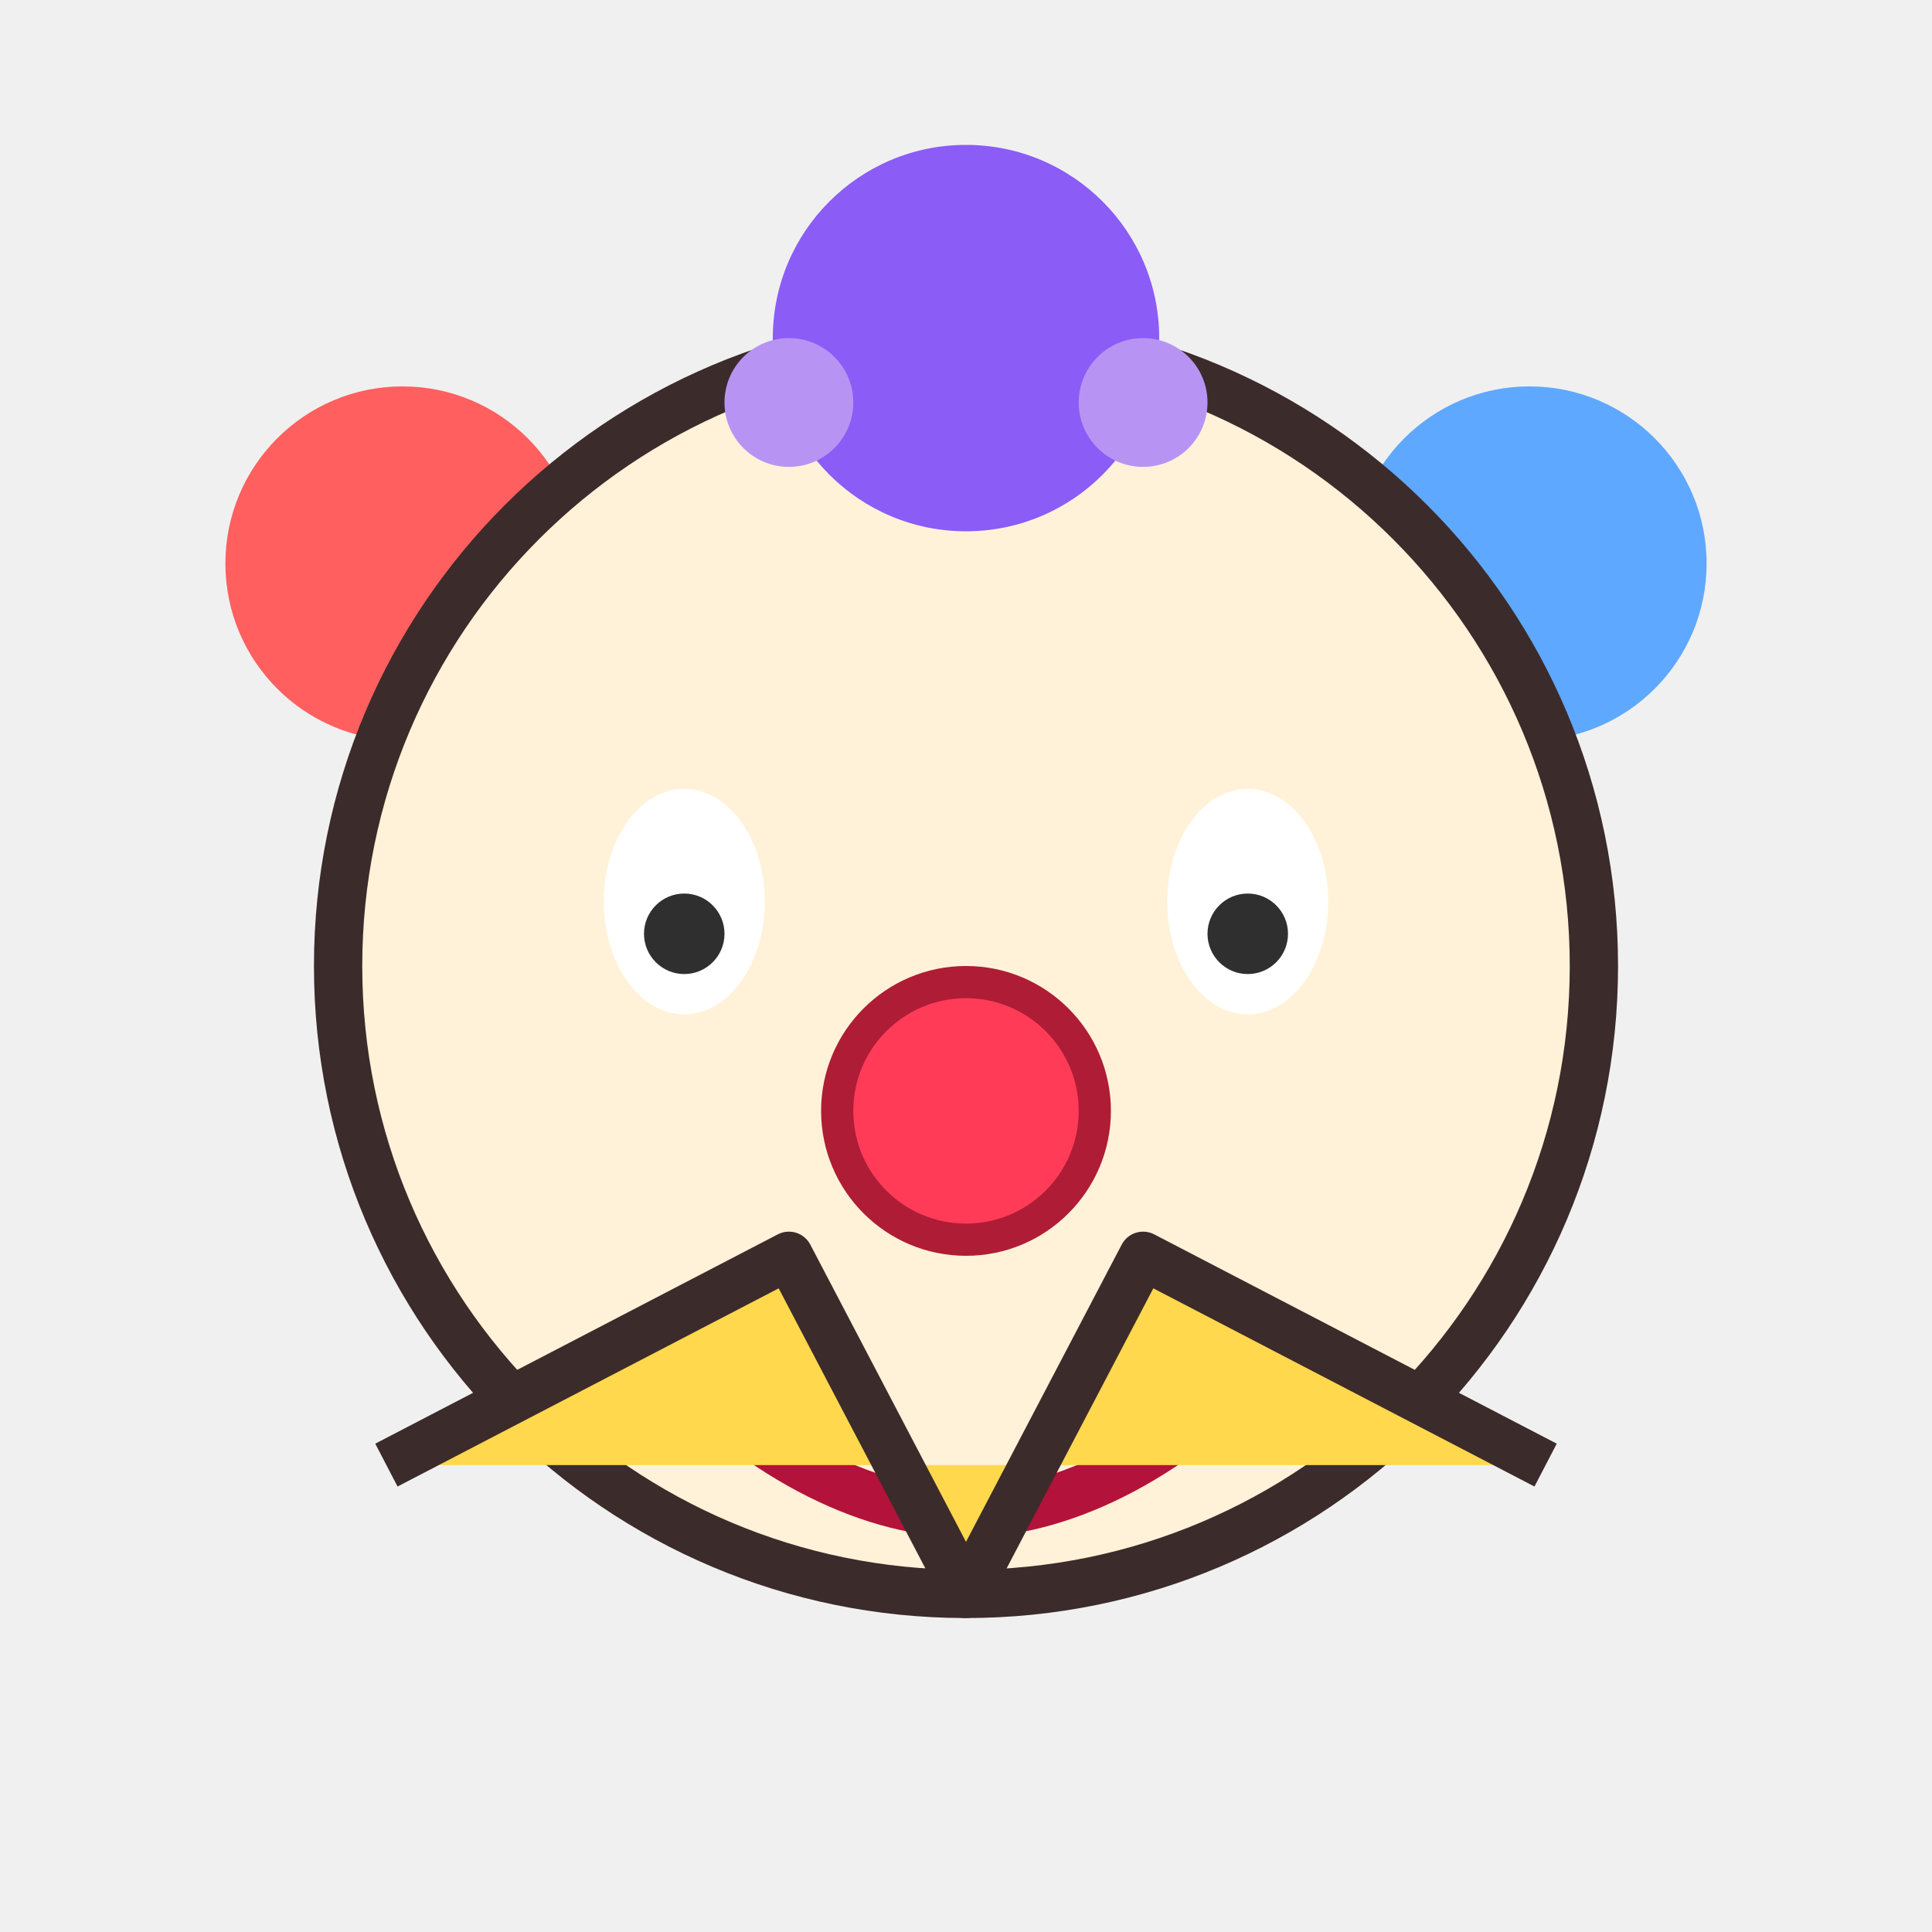
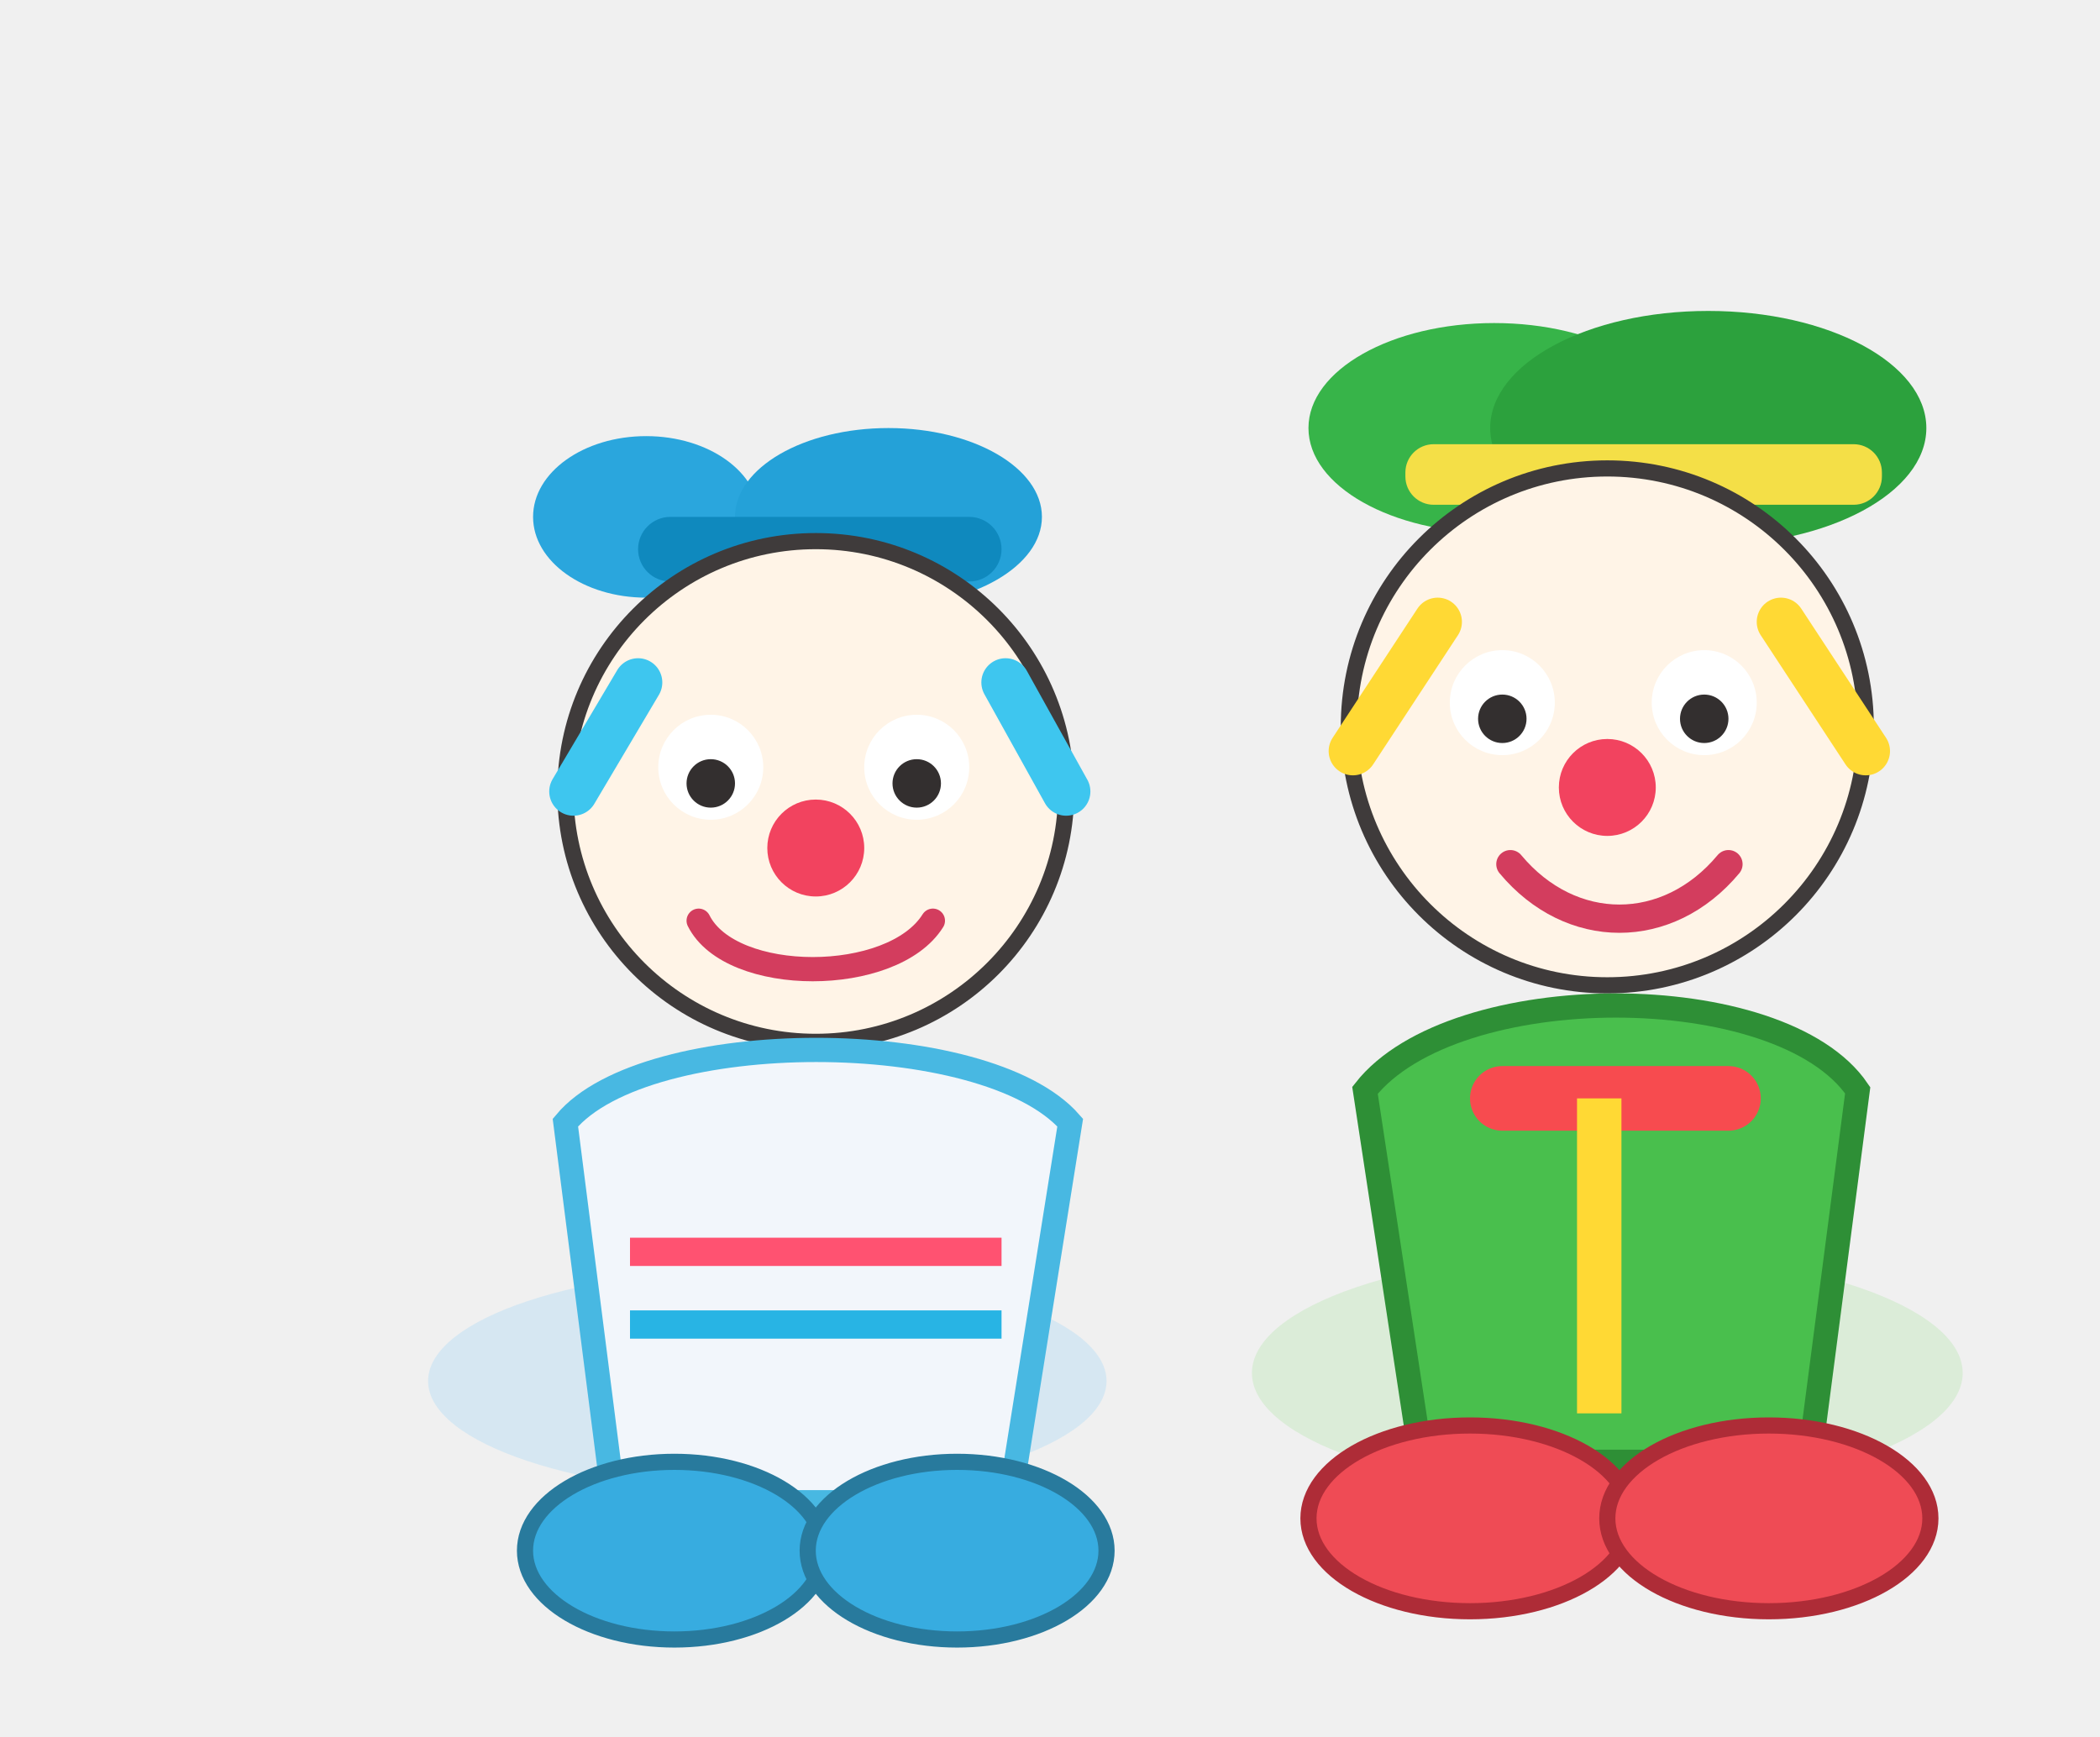
- <svg xmlns="http://www.w3.org/2000/svg" width="240" height="240" viewBox="0 0 240 240" fill="none">
-   <circle cx="50" cy="70" r="22" fill="#FF5F5F" />
-   <circle cx="190" cy="70" r="22" fill="#5FA8FF" />
-   <circle cx="120" cy="120" r="78" fill="#FFF2D8" stroke="#3C2B2B" stroke-width="6" />
-   <ellipse cx="85" cy="112" rx="10" ry="14" fill="#FFFFFF" />
-   <ellipse cx="155" cy="112" rx="10" ry="14" fill="#FFFFFF" />
-   <circle cx="85" cy="116" r="5" fill="#2F2F2F" />
-   <circle cx="155" cy="116" r="5" fill="#2F2F2F" />
-   <circle cx="120" cy="138" r="16" fill="#FF3B58" stroke="#AF1C35" stroke-width="4" />
-   <path d="M82 168C95 182 109 188 120 188C131 188 145 182 158 168" stroke="#B3123B" stroke-width="6" stroke-linecap="round" />
-   <path d="M48 182L98 156L120 198L142 156L192 182" fill="#FFD84D" stroke="#3C2B2B" stroke-width="6" stroke-linejoin="round" />
-   <circle cx="120" cy="42" r="24" fill="#8B5CF6" />
-   <circle cx="98" cy="50" r="8" fill="#B794F4" />
-   <circle cx="142" cy="50" r="8" fill="#B794F4" />
+ <svg xmlns="http://www.w3.org/2000/svg" width="520" height="430" viewBox="0 0 520 430" fill="none">
+   <rect width="520" height="430" fill="transparent" />
+   <g transform="translate(70 58)">
+     <ellipse cx="120" cy="284" rx="84" ry="28" fill="#a7d8f5" opacity="0.35" />
+     <ellipse cx="90" cy="70" rx="28" ry="20" fill="#2aa6dd" />
+     <ellipse cx="150" cy="70" rx="38" ry="22" fill="#24a1d8" />
+     <rect x="88" y="70" width="90" height="16" rx="8" fill="#0f89be" />
+     <circle cx="132" cy="138" r="62" fill="#fff4e7" stroke="#3f3b3b" stroke-width="4" />
+     <circle cx="106" cy="132" r="13" fill="#fff" />
+     <circle cx="157" cy="132" r="13" fill="#fff" />
+     <circle cx="106" cy="136" r="6" fill="#332f2f" />
+     <circle cx="157" cy="136" r="6" fill="#332f2f" />
+     <circle cx="132" cy="152" r="12" fill="#f2435f" />
+     <path d="M103 170C111 186 151 186 161 170" stroke="#d33d5e" stroke-width="6" stroke-linecap="round" />
+     <path d="M88 111L72 138" stroke="#3ec6ef" stroke-width="12" stroke-linecap="round" />
+     <path d="M179 111L194 138" stroke="#3ec6ef" stroke-width="12" stroke-linecap="round" />
+     <path d="M70 220C90 196 174 196 195 220L180 314H82L70 220Z" fill="#f2f6fb" stroke="#48b8e2" stroke-width="6" />
+     <path d="M86 252H178" stroke="#ff5271" stroke-width="7" />
+     <path d="M86 270H178" stroke="#28b4e4" stroke-width="7" />
+     <ellipse cx="97" cy="326" rx="37" ry="22" fill="#37ace0" stroke="#287a9d" stroke-width="4" />
+     <ellipse cx="167" cy="326" rx="37" ry="22" fill="#37ace0" stroke="#287a9d" stroke-width="4" />
+   </g>
+   <g transform="translate(252 44)">
+     <ellipse cx="146" cy="296" rx="88" ry="30" fill="#b4e4ac" opacity="0.35" />
+     <ellipse cx="118" cy="62" rx="46" ry="26" fill="#37b449" />
+     <ellipse cx="171" cy="62" rx="54" ry="29" fill="#2ca13d" />
+     <rect x="96" y="66" width="118" height="15" rx="7" fill="#f4df47" />
+     <circle cx="146" cy="136" r="64" fill="#fff4e7" stroke="#3f3b3b" stroke-width="4" />
+     <circle cx="120" cy="130" r="13" fill="#fff" />
+     <circle cx="170" cy="130" r="13" fill="#fff" />
+     <circle cx="120" cy="134" r="6" fill="#332f2f" />
+     <circle cx="170" cy="134" r="6" fill="#332f2f" />
+     <circle cx="146" cy="151" r="12" fill="#f2435f" />
+     <path d="M122 170C137 188 161 188 176 170" stroke="#d33d5e" stroke-width="7" stroke-linecap="round" />
+     <path d="M104 110L83 142" stroke="#ffd934" stroke-width="12" stroke-linecap="round" />
+     <path d="M189 110L210 142" stroke="#ffd934" stroke-width="12" stroke-linecap="round" />
+     <path d="M86 226C108 198 189 198 208 226L196 318H100L86 226Z" fill="#49bf4d" stroke="#2e8f36" stroke-width="6" />
+     <path d="M120 228H176" stroke="#f74b4f" stroke-width="16" stroke-linecap="round" />
+     <path d="M144 228V306" stroke="#ffd934" stroke-width="11" />
+     <ellipse cx="112" cy="332" rx="40" ry="23" fill="#ef4b55" stroke="#ae2c37" stroke-width="4" />
+     <ellipse cx="186" cy="332" rx="40" ry="23" fill="#ef4b55" stroke="#ae2c37" stroke-width="4" />
+   </g>
</svg>
